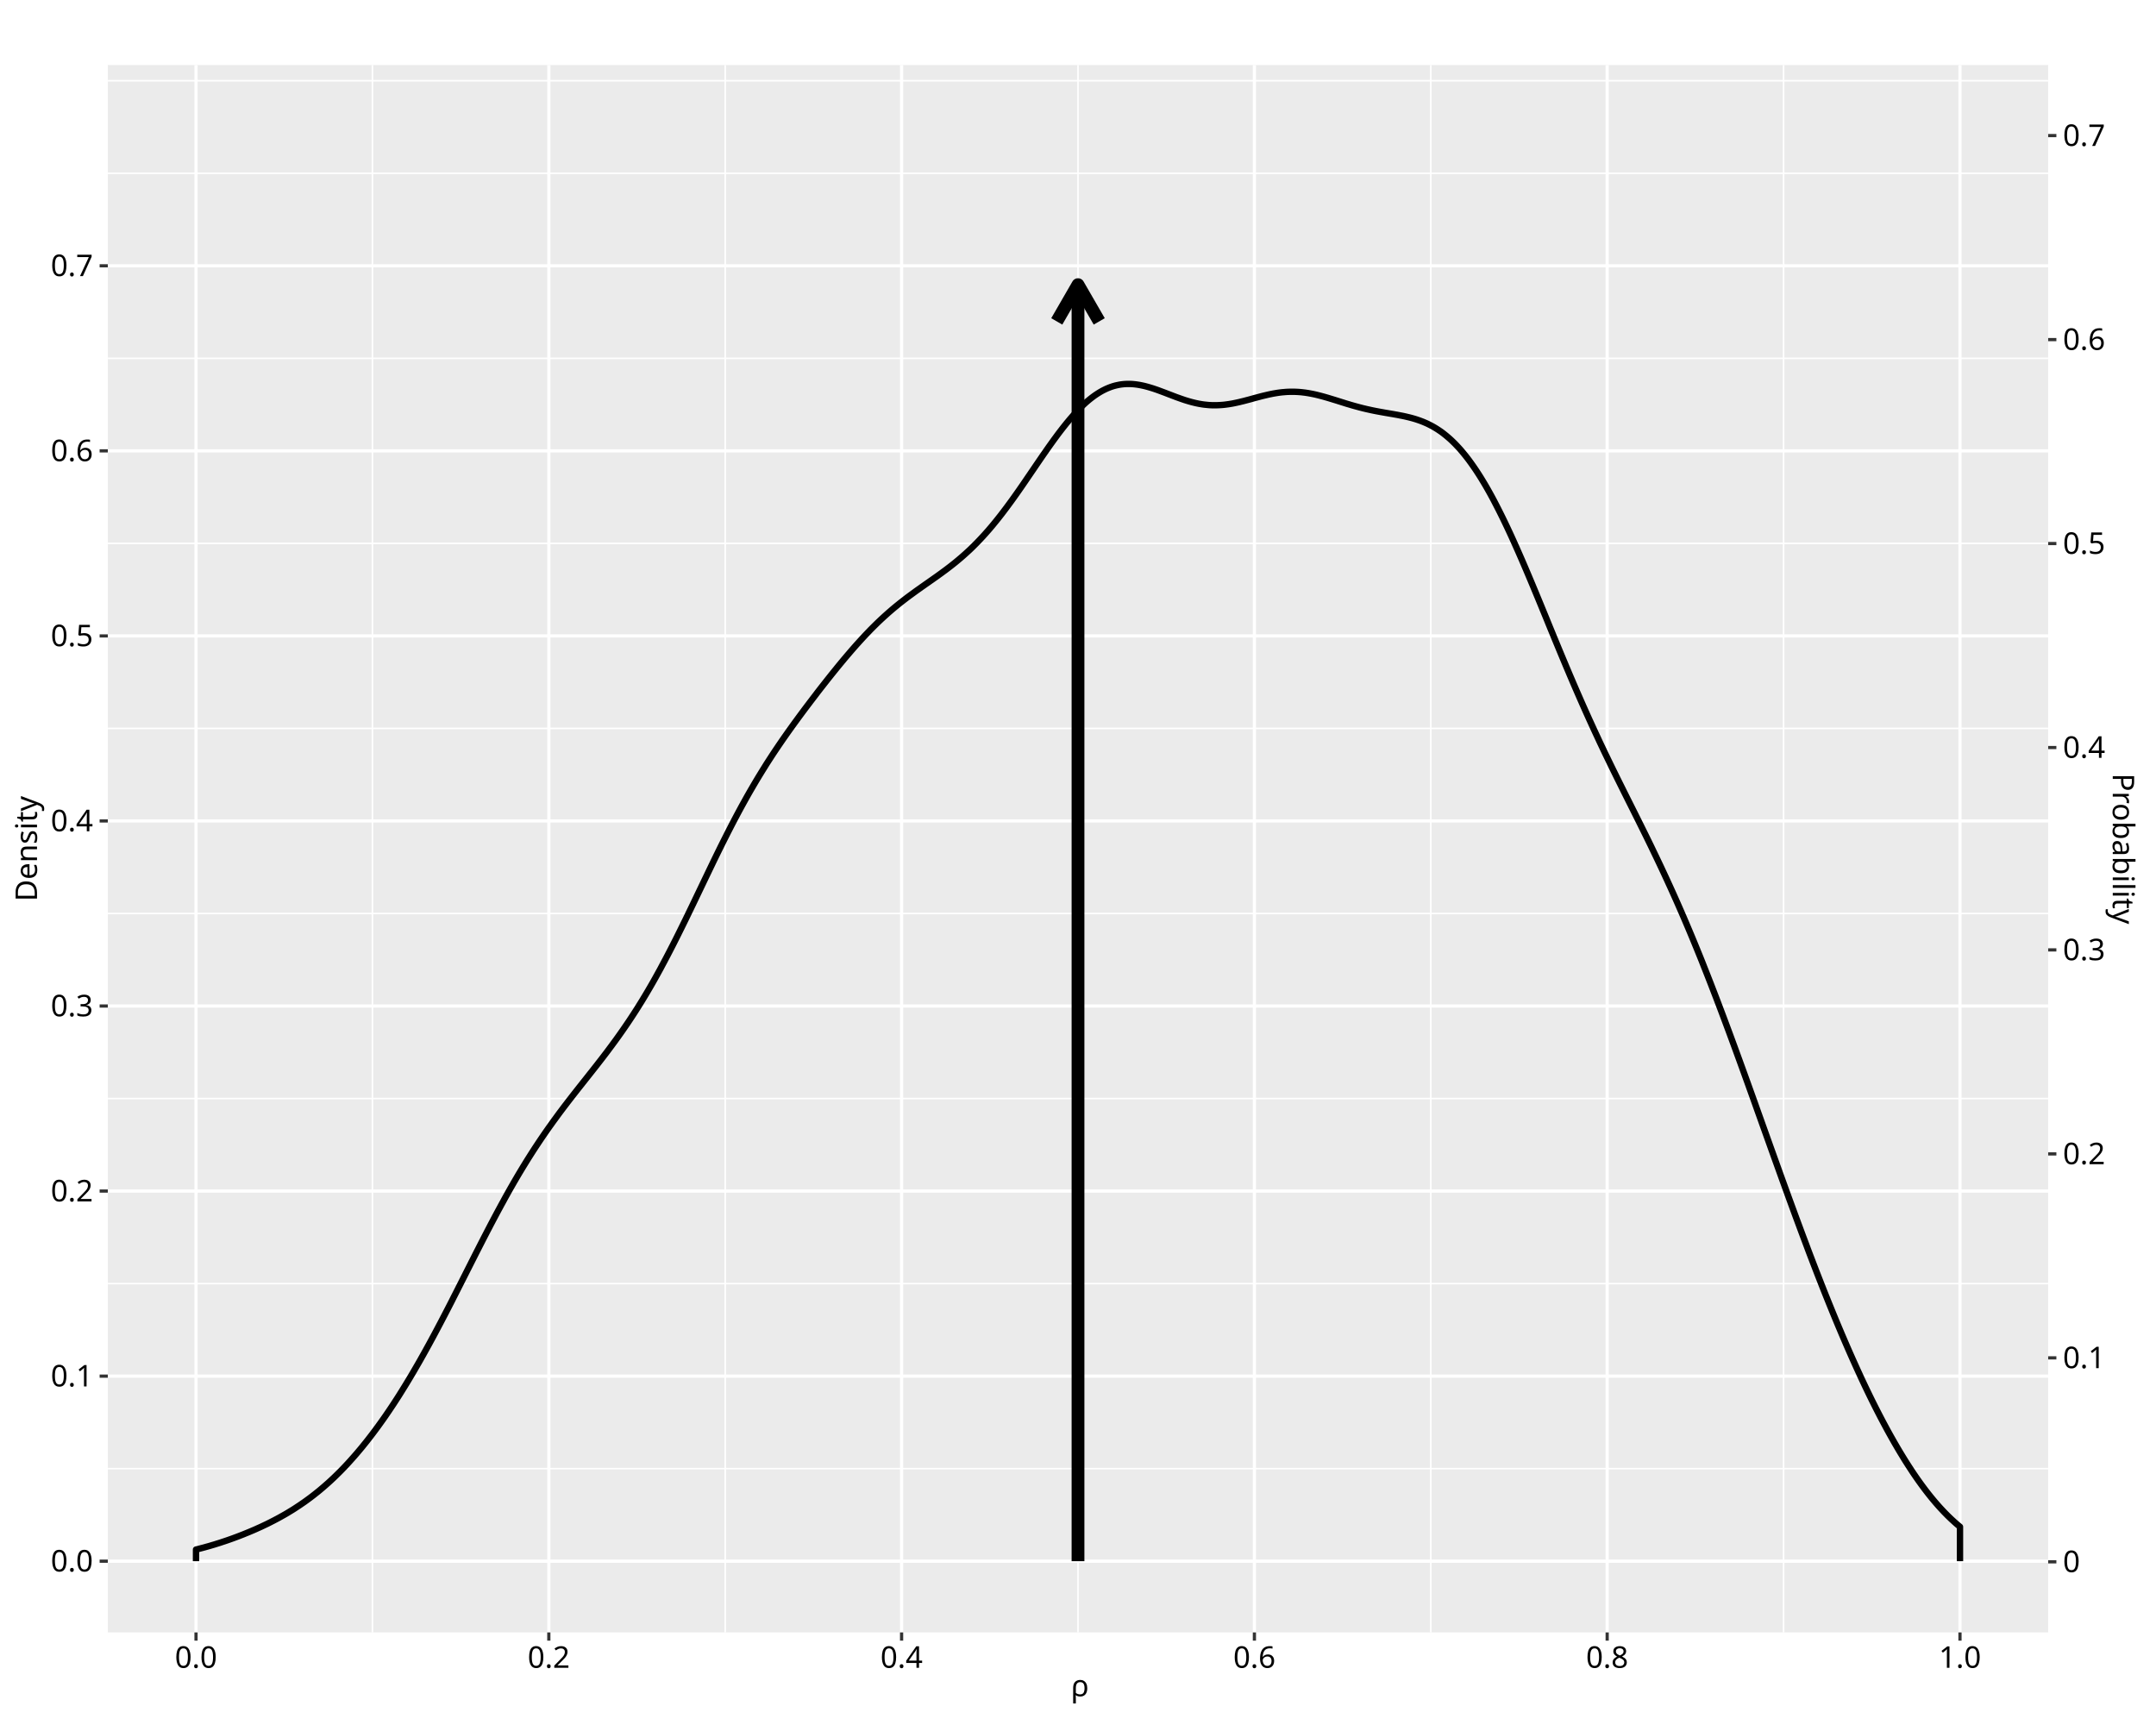
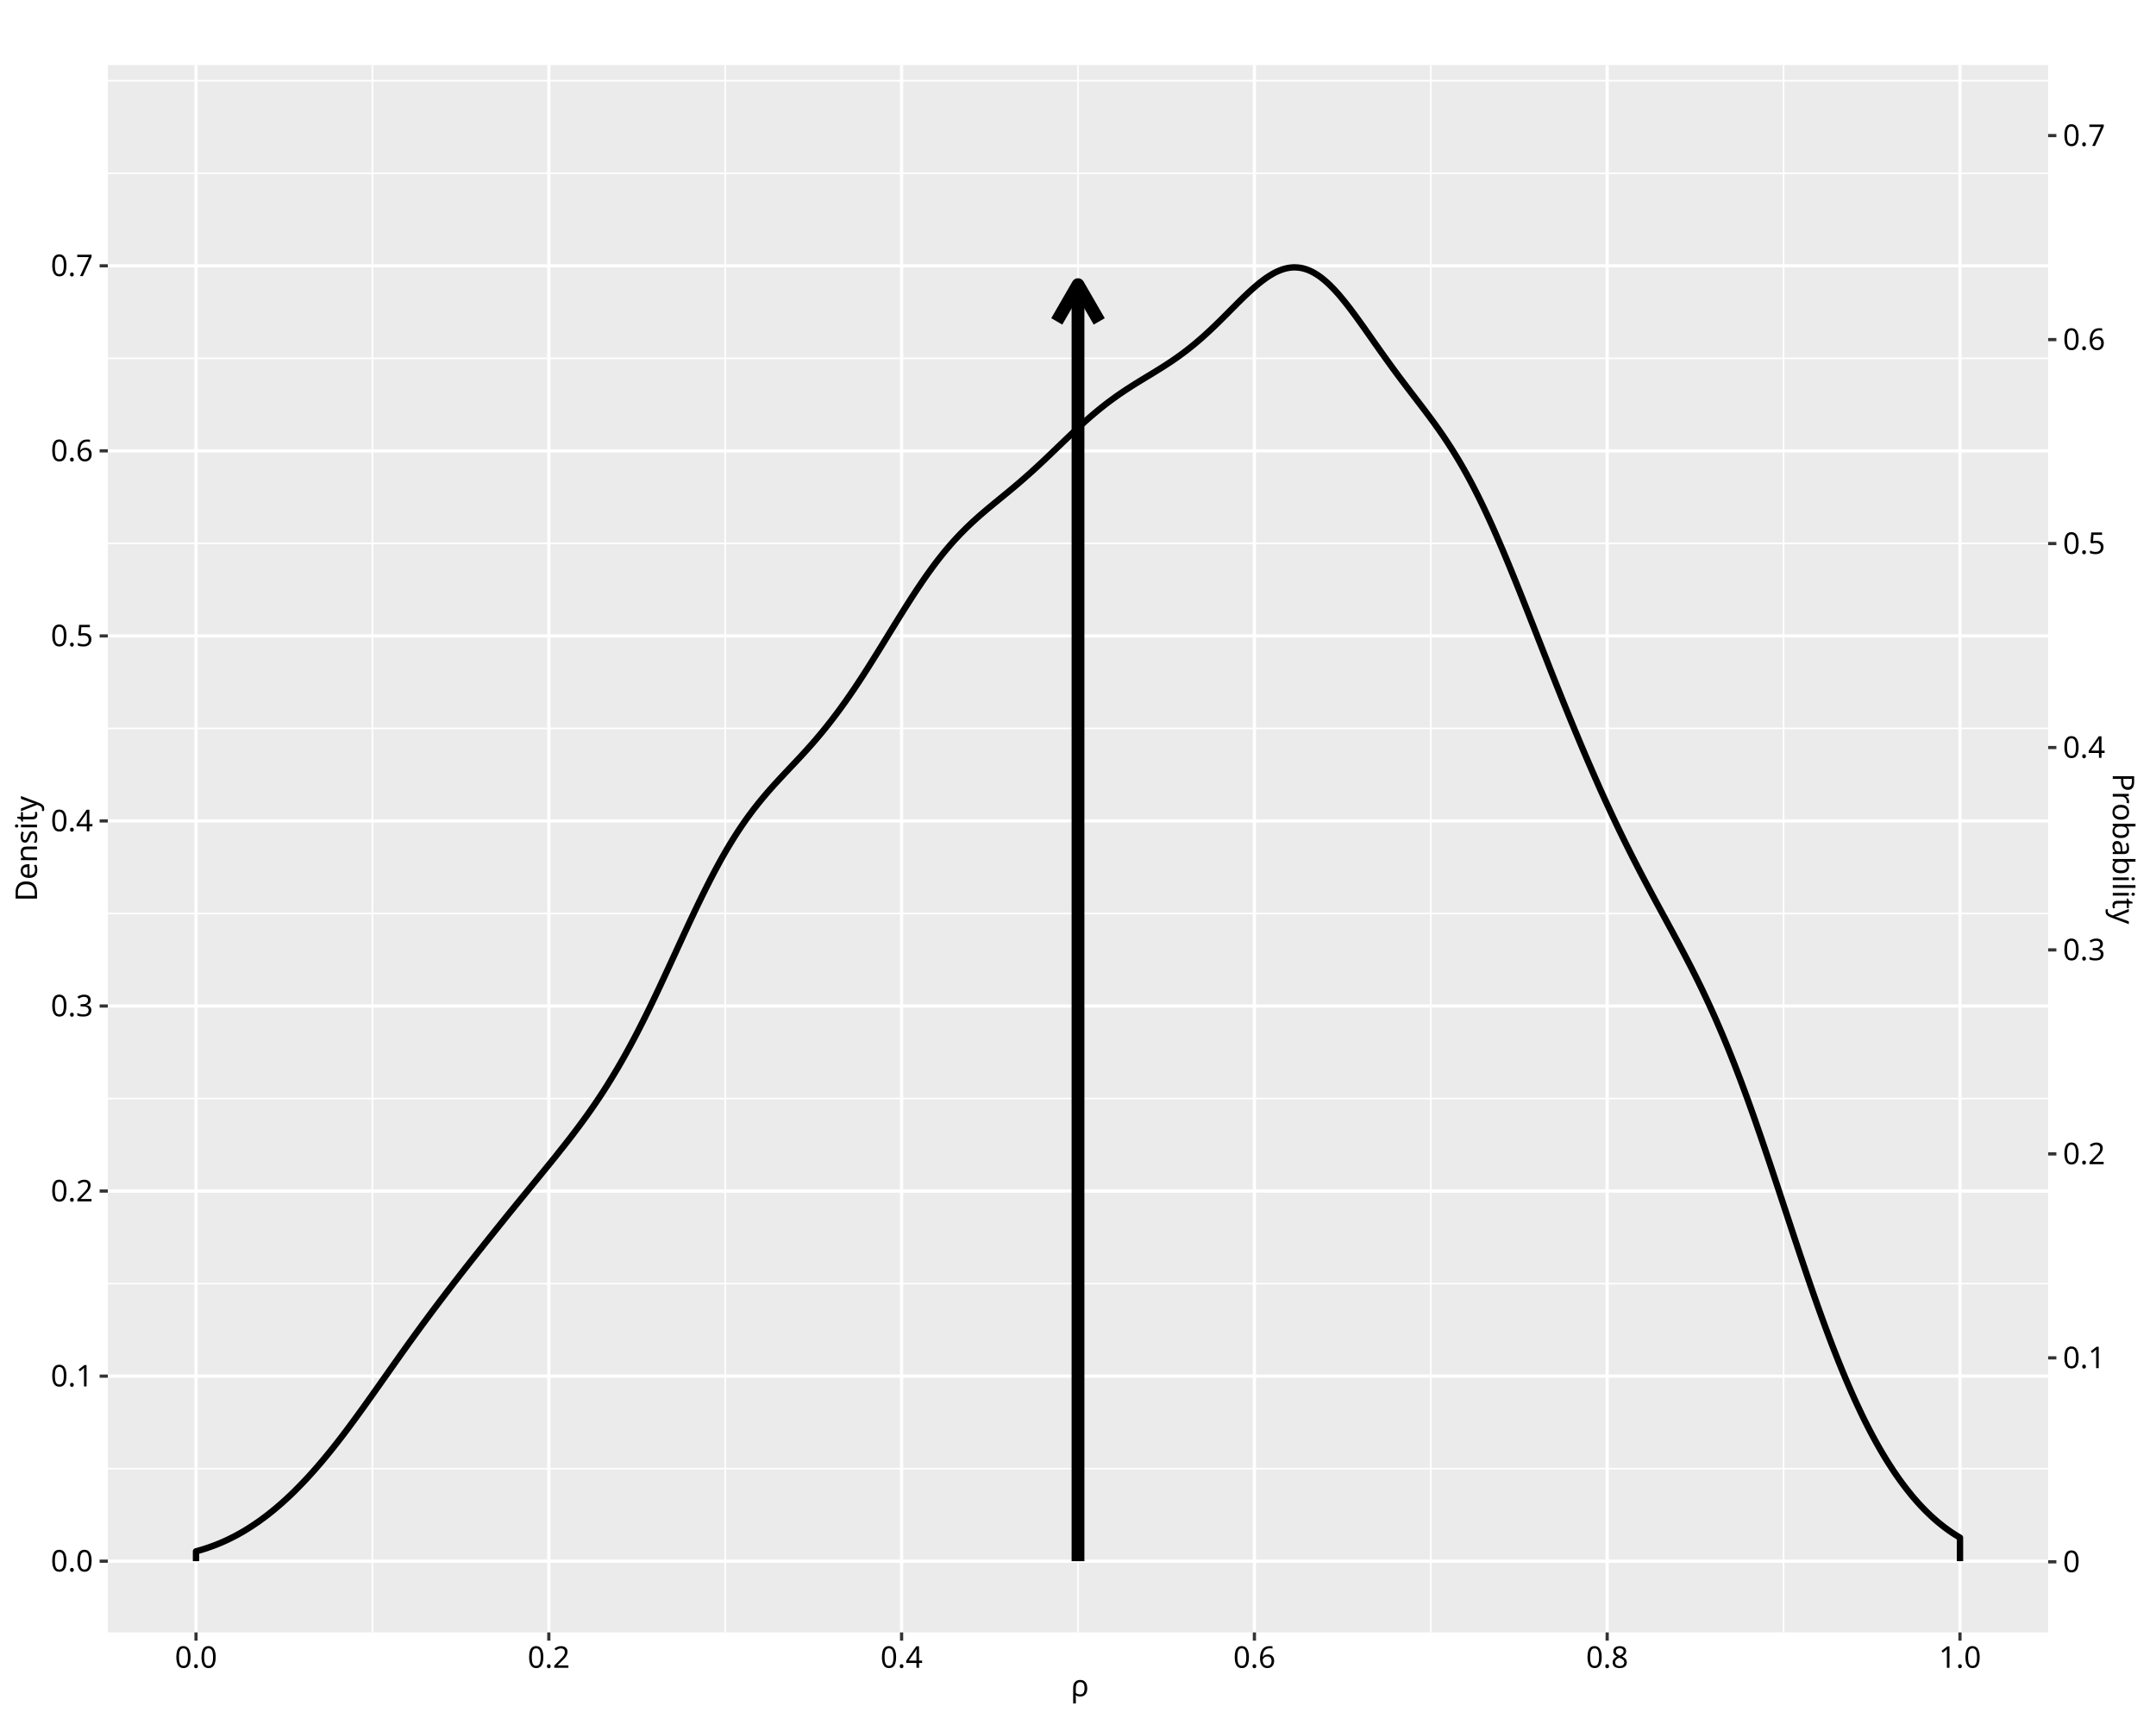
<svg xmlns="http://www.w3.org/2000/svg" class="svglite" data-engine-version="2.0" width="720.00pt" height="576.00pt" viewBox="0 0 720.00 576.00">
  <defs>
    <style type="text/css">
    .svglite line, .svglite polyline, .svglite polygon, .svglite path, .svglite rect, .svglite circle {
      fill: none;
      stroke: #000000;
      stroke-linecap: round;
      stroke-linejoin: round;
      stroke-miterlimit: 10.00;
    }
  </style>
  </defs>
  <rect width="100%" height="100%" style="stroke: none; fill: #FFFFFF;" />
  <defs>
    <clipPath id="cpMC4wMHw3MjAuMDB8MC4wMHw1NzYuMDA=">
      <rect x="0.00" y="0.00" width="720.00" height="576.00" />
    </clipPath>
  </defs>
  <g clip-path="url(#cpMC4wMHw3MjAuMDB8MC4wMHw1NzYuMDA=)">
    <rect x="0.00" y="0.00" width="720.00" height="576.00" style="stroke-width: 1.07; stroke: #FFFFFF; fill: #FFFFFF;" />
  </g>
  <defs>
    <clipPath id="cpMzYuMDF8NjgzLjk5fDIxLjcxfDU0NS4wOQ==">
      <rect x="36.01" y="21.71" width="647.98" height="523.38" />
    </clipPath>
  </defs>
  <g clip-path="url(#cpMzYuMDF8NjgzLjk5fDIxLjcxfDU0NS4wOQ==)">
    <rect x="36.01" y="21.71" width="647.98" height="523.38" style="stroke-width: 1.07; stroke: none; fill: #EBEBEB;" />
    <polyline points="36.01,490.40 683.99,490.40 " style="stroke-width: 0.53; stroke: #FFFFFF; stroke-linecap: butt;" />
    <polyline points="36.01,428.61 683.99,428.61 " style="stroke-width: 0.53; stroke: #FFFFFF; stroke-linecap: butt;" />
    <polyline points="36.01,366.82 683.99,366.82 " style="stroke-width: 0.53; stroke: #FFFFFF; stroke-linecap: butt;" />
    <polyline points="36.01,305.03 683.99,305.03 " style="stroke-width: 0.53; stroke: #FFFFFF; stroke-linecap: butt;" />
    <polyline points="36.01,243.23 683.99,243.23 " style="stroke-width: 0.53; stroke: #FFFFFF; stroke-linecap: butt;" />
    <polyline points="36.01,181.44 683.99,181.44 " style="stroke-width: 0.53; stroke: #FFFFFF; stroke-linecap: butt;" />
    <polyline points="36.01,119.65 683.99,119.65 " style="stroke-width: 0.53; stroke: #FFFFFF; stroke-linecap: butt;" />
    <polyline points="36.01,57.86 683.99,57.86 " style="stroke-width: 0.53; stroke: #FFFFFF; stroke-linecap: butt;" />
    <polyline points="36.01,26.96 683.99,26.96 " style="stroke-width: 0.53; stroke: #FFFFFF; stroke-linecap: butt;" />
    <polyline points="124.37,545.09 124.37,21.71 " style="stroke-width: 0.53; stroke: #FFFFFF; stroke-linecap: butt;" />
    <polyline points="242.19,545.09 242.19,21.71 " style="stroke-width: 0.53; stroke: #FFFFFF; stroke-linecap: butt;" />
    <polyline points="360.00,545.09 360.00,21.71 " style="stroke-width: 0.53; stroke: #FFFFFF; stroke-linecap: butt;" />
    <polyline points="477.81,545.09 477.81,21.71 " style="stroke-width: 0.53; stroke: #FFFFFF; stroke-linecap: butt;" />
    <polyline points="595.63,545.09 595.63,21.71 " style="stroke-width: 0.53; stroke: #FFFFFF; stroke-linecap: butt;" />
    <polyline points="36.01,521.30 683.99,521.30 " style="stroke-width: 1.07; stroke: #FFFFFF; stroke-linecap: butt;" />
    <polyline points="36.01,459.51 683.99,459.51 " style="stroke-width: 1.07; stroke: #FFFFFF; stroke-linecap: butt;" />
    <polyline points="36.01,397.71 683.99,397.71 " style="stroke-width: 1.07; stroke: #FFFFFF; stroke-linecap: butt;" />
    <polyline points="36.01,335.92 683.99,335.92 " style="stroke-width: 1.07; stroke: #FFFFFF; stroke-linecap: butt;" />
    <polyline points="36.01,274.13 683.99,274.13 " style="stroke-width: 1.07; stroke: #FFFFFF; stroke-linecap: butt;" />
    <polyline points="36.01,212.34 683.99,212.34 " style="stroke-width: 1.07; stroke: #FFFFFF; stroke-linecap: butt;" />
    <polyline points="36.01,150.55 683.99,150.55 " style="stroke-width: 1.07; stroke: #FFFFFF; stroke-linecap: butt;" />
    <polyline points="36.01,88.75 683.99,88.75 " style="stroke-width: 1.07; stroke: #FFFFFF; stroke-linecap: butt;" />
    <polyline points="65.46,545.09 65.46,21.71 " style="stroke-width: 1.07; stroke: #FFFFFF; stroke-linecap: butt;" />
    <polyline points="183.28,545.09 183.28,21.71 " style="stroke-width: 1.07; stroke: #FFFFFF; stroke-linecap: butt;" />
    <polyline points="301.09,545.09 301.09,21.71 " style="stroke-width: 1.07; stroke: #FFFFFF; stroke-linecap: butt;" />
    <polyline points="418.91,545.09 418.91,21.71 " style="stroke-width: 1.07; stroke: #FFFFFF; stroke-linecap: butt;" />
    <polyline points="536.72,545.09 536.72,21.71 " style="stroke-width: 1.07; stroke: #FFFFFF; stroke-linecap: butt;" />
    <polyline points="654.54,545.09 654.54,21.71 " style="stroke-width: 1.07; stroke: #FFFFFF; stroke-linecap: butt;" />
-     <polyline points="65.46,521.30 65.46,517.41 66.05,517.27 66.64,517.12 67.23,516.96 67.82,516.81 68.41,516.65 69.00,516.48 69.59,516.32 70.18,516.15 70.77,515.97 71.36,515.80 71.95,515.62 72.54,515.43 73.13,515.25 73.72,515.06 74.31,514.86 74.90,514.67 75.49,514.47 76.08,514.27 76.67,514.06 77.26,513.85 77.85,513.64 78.44,513.42 79.03,513.20 79.62,512.98 80.21,512.75 80.80,512.52 81.39,512.29 81.97,512.05 82.56,511.81 83.15,511.57 83.74,511.32 84.33,511.07 84.92,510.82 85.51,510.56 86.10,510.29 86.69,510.03 87.28,509.76 87.87,509.48 88.46,509.20 89.05,508.92 89.64,508.63 90.23,508.33 90.82,508.03 91.41,507.73 92.00,507.42 92.59,507.11 93.18,506.79 93.77,506.46 94.36,506.13 94.95,505.80 95.54,505.46 96.13,505.11 96.72,504.75 97.31,504.39 97.90,504.03 98.49,503.65 99.07,503.27 99.66,502.88 100.25,502.49 100.84,502.08 101.43,501.68 102.02,501.26 102.61,500.83 103.20,500.40 103.79,499.96 104.38,499.51 104.97,499.05 105.56,498.58 106.15,498.11 106.74,497.63 107.33,497.13 107.92,496.63 108.51,496.12 109.10,495.60 109.69,495.08 110.28,494.54 110.87,493.99 111.46,493.44 112.05,492.87 112.64,492.29 113.23,491.71 113.82,491.12 114.41,490.51 115.00,489.90 115.59,489.27 116.18,488.64 116.76,488.00 117.35,487.34 117.94,486.68 118.53,486.01 119.12,485.33 119.71,484.63 120.30,483.93 120.89,483.22 121.48,482.49 122.07,481.76 122.66,481.02 123.25,480.26 123.84,479.50 124.43,478.73 125.02,477.94 125.61,477.15 126.20,476.35 126.79,475.53 127.38,474.71 127.97,473.88 128.56,473.04 129.15,472.18 129.74,471.32 130.33,470.44 130.92,469.56 131.51,468.67 132.10,467.76 132.69,466.85 133.28,465.93 133.86,465.00 134.45,464.05 135.04,463.10 135.63,462.14 136.22,461.17 136.81,460.19 137.40,459.20 137.99,458.20 138.58,457.19 139.17,456.17 139.76,455.15 140.35,454.12 140.94,453.07 141.53,452.02 142.12,450.96 142.71,449.89 143.30,448.82 143.89,447.73 144.48,446.64 145.07,445.55 145.66,444.44 146.25,443.33 146.84,442.21 147.43,441.09 148.02,439.96 148.61,438.83 149.20,437.69 149.79,436.55 150.38,435.40 150.97,434.25 151.55,433.09 152.14,431.94 152.73,430.78 153.32,429.61 153.91,428.45 154.50,427.28 155.09,426.12 155.68,424.95 156.27,423.78 156.86,422.62 157.45,421.45 158.04,420.29 158.63,419.12 159.22,417.96 159.81,416.81 160.40,415.65 160.99,414.50 161.58,413.35 162.17,412.21 162.76,411.07 163.35,409.94 163.94,408.81 164.53,407.69 165.12,406.58 165.71,405.47 166.30,404.37 166.89,403.28 167.48,402.19 168.07,401.12 168.65,400.05 169.24,398.99 169.83,397.93 170.42,396.89 171.01,395.86 171.60,394.83 172.19,393.82 172.78,392.81 173.37,391.81 173.96,390.83 174.55,389.85 175.14,388.89 175.73,387.93 176.32,386.98 176.91,386.05 177.50,385.12 178.09,384.20 178.68,383.29 179.27,382.40 179.86,381.51 180.45,380.63 181.04,379.76 181.63,378.90 182.22,378.04 182.81,377.20 183.40,376.36 183.99,375.54 184.58,374.71 185.17,373.90 185.76,373.10 186.34,372.30 186.93,371.50 187.52,370.72 188.11,369.93 188.70,369.16 189.29,368.39 189.88,367.62 190.47,366.86 191.06,366.10 191.65,365.34 192.24,364.59 192.83,363.84 193.42,363.09 194.01,362.35 194.60,361.60 195.19,360.86 195.78,360.11 196.37,359.37 196.96,358.62 197.55,357.88 198.14,357.13 198.73,356.38 199.32,355.63 199.91,354.87 200.50,354.11 201.09,353.35 201.68,352.58 202.27,351.81 202.86,351.03 203.44,350.25 204.03,349.46 204.62,348.66 205.21,347.86 205.80,347.05 206.39,346.23 206.98,345.40 207.57,344.56 208.16,343.72 208.75,342.86 209.34,342.00 209.93,341.13 210.52,340.24 211.11,339.35 211.70,338.44 212.29,337.53 212.88,336.60 213.47,335.66 214.06,334.71 214.65,333.75 215.24,332.77 215.83,331.79 216.42,330.79 217.01,329.78 217.60,328.76 218.19,327.73 218.78,326.68 219.37,325.62 219.96,324.55 220.55,323.48 221.13,322.38 221.72,321.28 222.31,320.17 222.90,319.05 223.49,317.91 224.08,316.77 224.67,315.62 225.26,314.46 225.85,313.29 226.44,312.11 227.03,310.92 227.62,309.73 228.21,308.53 228.80,307.33 229.39,306.12 229.98,304.90 230.57,303.68 231.16,302.46 231.75,301.23 232.34,300.00 232.93,298.77 233.52,297.54 234.11,296.31 234.70,295.08 235.29,293.84 235.88,292.62 236.47,291.39 237.06,290.16 237.65,288.94 238.23,287.73 238.82,286.52 239.41,285.31 240.00,284.11 240.59,282.91 241.18,281.73 241.77,280.55 242.36,279.38 242.95,278.21 243.54,277.06 244.13,275.91 244.72,274.77 245.31,273.65 245.90,272.53 246.49,271.42 247.08,270.33 247.67,269.24 248.26,268.17 248.85,267.11 249.44,266.05 250.03,265.01 250.62,263.98 251.21,262.97 251.80,261.96 252.39,260.96 252.98,259.97 253.57,259.00 254.16,258.04 254.75,257.08 255.34,256.14 255.92,255.20 256.51,254.28 257.10,253.37 257.69,252.46 258.28,251.56 258.87,250.67 259.46,249.80 260.05,248.92 260.64,248.06 261.23,247.20 261.82,246.35 262.41,245.51 263.00,244.67 263.59,243.84 264.18,243.02 264.77,242.20 265.36,241.38 265.95,240.58 266.54,239.77 267.13,238.97 267.72,238.17 268.31,237.38 268.90,236.59 269.49,235.81 270.08,235.03 270.67,234.25 271.26,233.48 271.85,232.71 272.44,231.94 273.02,231.17 273.61,230.41 274.20,229.65 274.79,228.90 275.38,228.15 275.97,227.40 276.56,226.65 277.15,225.91 277.74,225.17 278.33,224.44 278.92,223.71 279.51,222.98 280.10,222.26 280.69,221.54 281.28,220.83 281.87,220.12 282.46,219.42 283.05,218.73 283.64,218.04 284.23,217.35 284.82,216.67 285.41,216.00 286.00,215.33 286.59,214.68 287.18,214.03 287.77,213.38 288.36,212.74 288.95,212.11 289.54,211.49 290.13,210.88 290.71,210.27 291.30,209.68 291.89,209.09 292.48,208.51 293.07,207.93 293.66,207.37 294.25,206.81 294.84,206.27 295.43,205.73 296.02,205.20 296.61,204.67 297.20,204.16 297.79,203.65 298.38,203.15 298.97,202.66 299.56,202.18 300.15,201.70 300.74,201.23 301.33,200.77 301.92,200.31 302.51,199.86 303.10,199.41 303.69,198.97 304.28,198.54 304.87,198.11 305.46,197.68 306.05,197.25 306.64,196.83 307.23,196.42 307.81,196.00 308.40,195.59 308.99,195.17 309.58,194.76 310.17,194.35 310.76,193.93 311.35,193.52 311.94,193.10 312.53,192.69 313.12,192.27 313.71,191.84 314.30,191.42 314.89,190.98 315.48,190.55 316.07,190.11 316.66,189.66 317.25,189.21 317.84,188.75 318.43,188.28 319.02,187.81 319.61,187.32 320.20,186.83 320.79,186.33 321.38,185.82 321.97,185.30 322.56,184.77 323.15,184.23 323.74,183.69 324.33,183.13 324.92,182.55 325.50,181.97 326.09,181.38 326.68,180.77 327.27,180.15 327.86,179.52 328.45,178.88 329.04,178.23 329.63,177.56 330.22,176.89 330.81,176.20 331.40,175.50 331.99,174.78 332.58,174.06 333.17,173.33 333.76,172.58 334.35,171.83 334.94,171.06 335.53,170.28 336.12,169.50 336.71,168.70 337.30,167.90 337.89,167.09 338.48,166.27 339.07,165.44 339.66,164.61 340.25,163.77 340.84,162.92 341.43,162.07 342.02,161.21 342.60,160.36 343.19,159.49 343.78,158.63 344.37,157.76 344.96,156.90 345.55,156.03 346.14,155.16 346.73,154.30 347.32,153.44 347.91,152.58 348.50,151.72 349.09,150.88 349.68,150.03 350.27,149.19 350.86,148.36 351.45,147.54 352.04,146.72 352.63,145.92 353.22,145.12 353.81,144.34 354.40,143.57 354.99,142.81 355.58,142.07 356.17,141.33 356.76,140.62 357.35,139.91 357.94,139.23 358.53,138.56 359.12,137.91 359.71,137.28 360.29,136.66 360.88,136.07 361.47,135.50 362.06,134.94 362.65,134.40 363.24,133.89 363.83,133.40 364.42,132.93 365.01,132.48 365.60,132.05 366.19,131.65 366.78,131.27 367.37,130.91 367.96,130.57 368.55,130.26 369.14,129.97 369.73,129.70 370.32,129.46 370.91,129.23 371.50,129.03 372.09,128.85 372.68,128.70 373.27,128.57 373.86,128.45 374.45,128.36 375.04,128.29 375.63,128.24 376.22,128.21 376.81,128.20 377.40,128.21 377.98,128.23 378.57,128.28 379.16,128.34 379.75,128.42 380.34,128.51 380.93,128.62 381.52,128.74 382.11,128.87 382.70,129.02 383.29,129.18 383.88,129.35 384.47,129.53 385.06,129.71 385.65,129.91 386.24,130.11 386.83,130.32 387.42,130.54 388.01,130.76 388.60,130.98 389.19,131.20 389.78,131.43 390.37,131.66 390.96,131.88 391.55,132.11 392.14,132.33 392.73,132.56 393.32,132.77 393.91,132.98 394.50,133.19 395.08,133.39 395.67,133.59 396.26,133.77 396.85,133.95 397.44,134.12 398.03,134.28 398.62,134.43 399.21,134.57 399.80,134.70 400.39,134.82 400.98,134.92 401.57,135.02 402.16,135.10 402.75,135.16 403.34,135.22 403.93,135.27 404.52,135.30 405.11,135.31 405.70,135.32 406.29,135.31 406.88,135.29 407.47,135.26 408.06,135.22 408.65,135.17 409.24,135.10 409.83,135.02 410.42,134.94 411.01,134.84 411.60,134.74 412.19,134.62 412.77,134.50 413.36,134.37 413.95,134.24 414.54,134.09 415.13,133.95 415.72,133.80 416.31,133.64 416.90,133.49 417.49,133.33 418.08,133.17 418.67,133.00 419.26,132.84 419.85,132.69 420.44,132.53 421.03,132.37 421.62,132.22 422.21,132.08 422.80,131.94 423.39,131.80 423.98,131.67 424.57,131.55 425.16,131.43 425.75,131.33 426.34,131.23 426.93,131.14 427.52,131.06 428.11,130.99 428.70,130.94 429.29,130.89 429.87,130.85 430.46,130.83 431.05,130.81 431.64,130.81 432.23,130.82 432.82,130.84 433.41,130.87 434.00,130.91 434.59,130.96 435.18,131.03 435.77,131.10 436.36,131.19 436.95,131.28 437.54,131.39 438.13,131.50 438.72,131.62 439.31,131.75 439.90,131.89 440.49,132.04 441.08,132.19 441.67,132.35 442.26,132.51 442.85,132.68 443.44,132.85 444.03,133.03 444.62,133.21 445.21,133.39 445.80,133.57 446.39,133.75 446.98,133.94 447.56,134.12 448.15,134.31 448.74,134.49 449.33,134.68 449.92,134.86 450.51,135.03 451.10,135.21 451.69,135.38 452.28,135.55 452.87,135.71 453.46,135.87 454.05,136.03 454.64,136.18 455.23,136.33 455.82,136.47 456.41,136.61 457.00,136.74 457.59,136.87 458.18,137.00 458.77,137.12 459.36,137.24 459.95,137.35 460.54,137.46 461.13,137.57 461.72,137.67 462.31,137.78 462.90,137.88 463.49,137.98 464.08,138.08 464.66,138.18 465.25,138.28 465.84,138.39 466.43,138.49 467.02,138.60 467.61,138.72 468.20,138.83 468.79,138.95 469.38,139.08 469.97,139.22 470.56,139.36 471.15,139.51 471.74,139.67 472.33,139.84 472.92,140.02 473.51,140.22 474.10,140.42 474.69,140.64 475.28,140.87 475.87,141.12 476.46,141.38 477.05,141.66 477.64,141.96 478.23,142.27 478.82,142.60 479.41,142.95 480.00,143.32 480.59,143.71 481.18,144.11 481.77,144.54 482.35,145.00 482.94,145.47 483.53,145.97 484.12,146.48 484.71,147.02 485.30,147.59 485.89,148.17 486.48,148.79 487.07,149.42 487.66,150.07 488.25,150.76 488.84,151.47 489.43,152.20 490.02,152.95 490.61,153.73 491.20,154.54 491.79,155.37 492.38,156.22 492.97,157.09 493.56,157.99 494.15,158.91 494.74,159.86 495.33,160.83 495.92,161.82 496.51,162.83 497.10,163.87 497.69,164.93 498.28,166.01 498.87,167.11 499.45,168.23 500.04,169.37 500.63,170.53 501.22,171.71 501.81,172.90 502.40,174.12 502.99,175.35 503.58,176.60 504.17,177.86 504.76,179.14 505.35,180.44 505.94,181.75 506.53,183.07 507.12,184.40 507.71,185.75 508.30,187.10 508.89,188.47 509.48,189.85 510.07,191.24 510.66,192.63 511.25,194.03 511.84,195.44 512.43,196.86 513.02,198.28 513.61,199.70 514.20,201.13 514.79,202.56 515.38,204.00 515.97,205.43 516.56,206.87 517.14,208.30 517.73,209.74 518.32,211.17 518.91,212.61 519.50,214.04 520.09,215.46 520.68,216.89 521.27,218.31 521.86,219.72 522.45,221.13 523.04,222.54 523.63,223.93 524.22,225.33 524.81,226.71 525.40,228.09 525.99,229.46 526.58,230.82 527.17,232.17 527.76,233.52 528.35,234.86 528.94,236.19 529.53,237.51 530.12,238.82 530.71,240.13 531.30,241.42 531.89,242.71 532.48,243.99 533.07,245.26 533.66,246.52 534.24,247.78 534.83,249.02 535.42,250.26 536.01,251.50 536.60,252.72 537.19,253.94 537.78,255.16 538.37,256.37 538.96,257.57 539.55,258.77 540.14,259.96 540.73,261.15 541.32,262.34 541.91,263.52 542.50,264.71 543.09,265.89 543.68,267.07 544.27,268.24 544.86,269.42 545.45,270.60 546.04,271.78 546.63,272.96 547.22,274.14 547.81,275.33 548.40,276.52 548.99,277.71 549.58,278.90 550.17,280.10 550.76,281.31 551.35,282.52 551.93,283.73 552.52,284.96 553.11,286.18 553.70,287.42 554.29,288.66 554.88,289.91 555.47,291.17 556.06,292.44 556.65,293.71 557.24,295.00 557.83,296.29 558.42,297.59 559.01,298.90 559.60,300.22 560.19,301.55 560.78,302.89 561.37,304.24 561.96,305.60 562.55,306.97 563.14,308.35 563.73,309.74 564.32,311.14 564.91,312.55 565.50,313.97 566.09,315.40 566.68,316.84 567.27,318.29 567.86,319.74 568.45,321.21 569.03,322.69 569.62,324.18 570.21,325.67 570.80,327.18 571.39,328.69 571.98,330.22 572.57,331.75 573.16,333.28 573.75,334.83 574.34,336.38 574.93,337.94 575.52,339.51 576.11,341.09 576.70,342.67 577.29,344.25 577.88,345.85 578.47,347.45 579.06,349.05 579.65,350.66 580.24,352.28 580.83,353.89 581.42,355.52 582.01,357.14 582.60,358.77 583.19,360.41 583.78,362.05 584.37,363.69 584.96,365.33 585.55,366.97 586.14,368.62 586.72,370.26 587.31,371.91 587.90,373.56 588.49,375.21 589.08,376.86 589.67,378.51 590.26,380.16 590.85,381.81 591.44,383.46 592.03,385.10 592.62,386.75 593.21,388.39 593.80,390.03 594.39,391.67 594.98,393.31 595.57,394.94 596.16,396.57 596.75,398.19 597.34,399.82 597.93,401.43 598.52,403.04 599.11,404.65 599.70,406.26 600.29,407.85 600.88,409.44 601.47,411.03 602.06,412.61 602.65,414.18 603.24,415.75 603.82,417.31 604.41,418.87 605.00,420.41 605.59,421.95 606.18,423.48 606.77,425.01 607.36,426.52 607.95,428.03 608.54,429.53 609.13,431.02 609.72,432.50 610.31,433.97 610.90,435.43 611.49,436.88 612.08,438.33 612.67,439.76 613.26,441.19 613.85,442.60 614.44,444.00 615.03,445.40 615.62,446.78 616.21,448.15 616.80,449.52 617.39,450.87 617.98,452.21 618.57,453.54 619.16,454.85 619.75,456.16 620.34,457.46 620.93,458.74 621.51,460.01 622.10,461.27 622.69,462.52 623.28,463.76 623.87,464.98 624.46,466.20 625.05,467.40 625.64,468.58 626.23,469.76 626.82,470.92 627.41,472.07 628.00,473.21 628.59,474.33 629.18,475.44 629.77,476.54 630.36,477.63 630.95,478.70 631.54,479.76 632.13,480.80 632.72,481.84 633.31,482.85 633.90,483.86 634.49,484.85 635.08,485.82 635.67,486.79 636.26,487.74 636.85,488.67 637.44,489.59 638.03,490.49 638.61,491.38 639.20,492.26 639.79,493.12 640.38,493.97 640.97,494.80 641.56,495.62 642.15,496.42 642.74,497.21 643.33,497.98 643.92,498.74 644.51,499.48 645.10,500.21 645.69,500.92 646.28,501.62 646.87,502.30 647.46,502.97 648.05,503.62 648.64,504.25 649.23,504.88 649.82,505.48 650.41,506.08 651.00,506.65 651.59,507.22 652.18,507.76 652.77,508.30 653.36,508.82 653.95,509.32 654.54,509.81 654.54,521.30 " style="stroke-width: 2.13; stroke-linecap: butt;" />
+     <polyline points="65.46,521.30 65.46,518.01 66.05,517.85 66.64,517.68 67.23,517.51 67.82,517.33 68.41,517.14 69.00,516.95 69.59,516.75 70.18,516.54 70.77,516.33 71.36,516.11 71.95,515.89 72.54,515.65 73.13,515.41 73.72,515.17 74.31,514.91 74.90,514.65 75.49,514.38 76.08,514.11 76.67,513.82 77.26,513.53 77.85,513.23 78.44,512.93 79.03,512.61 79.62,512.29 80.21,511.96 80.80,511.63 81.39,511.28 81.97,510.93 82.56,510.57 83.15,510.20 83.74,509.82 84.33,509.44 84.92,509.04 85.51,508.64 86.10,508.24 86.69,507.82 87.28,507.39 87.87,506.96 88.46,506.52 89.05,506.07 89.64,505.62 90.23,505.15 90.82,504.68 91.41,504.19 92.00,503.71 92.59,503.21 93.18,502.70 93.77,502.19 94.36,501.67 94.95,501.14 95.54,500.60 96.13,500.05 96.72,499.50 97.31,498.94 97.90,498.37 98.49,497.79 99.07,497.20 99.66,496.61 100.25,496.00 100.84,495.39 101.43,494.78 102.02,494.15 102.61,493.52 103.20,492.88 103.79,492.23 104.38,491.57 104.97,490.91 105.56,490.24 106.15,489.56 106.74,488.87 107.33,488.18 107.92,487.48 108.51,486.77 109.10,486.06 109.69,485.34 110.28,484.61 110.87,483.88 111.46,483.14 112.05,482.39 112.64,481.64 113.23,480.88 113.82,480.12 114.41,479.35 115.00,478.57 115.59,477.79 116.18,477.01 116.76,476.22 117.35,475.42 117.94,474.63 118.53,473.82 119.12,473.02 119.71,472.21 120.30,471.39 120.89,470.58 121.48,469.76 122.07,468.94 122.66,468.11 123.25,467.28 123.84,466.46 124.43,465.63 125.02,464.79 125.61,463.96 126.20,463.13 126.79,462.29 127.38,461.45 127.97,460.62 128.56,459.78 129.15,458.95 129.74,458.11 130.33,457.27 130.92,456.44 131.51,455.60 132.10,454.77 132.69,453.94 133.28,453.11 133.86,452.28 134.45,451.45 135.04,450.63 135.63,449.80 136.22,448.98 136.81,448.16 137.40,447.34 137.99,446.53 138.58,445.71 139.17,444.90 139.76,444.09 140.35,443.29 140.94,442.48 141.53,441.68 142.12,440.88 142.71,440.09 143.30,439.29 143.89,438.50 144.48,437.71 145.07,436.92 145.66,436.14 146.25,435.36 146.84,434.58 147.43,433.80 148.02,433.03 148.61,432.25 149.20,431.48 149.79,430.71 150.38,429.94 150.97,429.18 151.55,428.42 152.14,427.66 152.73,426.90 153.32,426.14 153.91,425.38 154.50,424.63 155.09,423.87 155.68,423.12 156.27,422.37 156.86,421.62 157.45,420.87 158.04,420.12 158.63,419.38 159.22,418.63 159.81,417.89 160.40,417.15 160.99,416.41 161.58,415.66 162.17,414.92 162.76,414.19 163.35,413.45 163.94,412.71 164.53,411.98 165.12,411.24 165.71,410.51 166.30,409.77 166.89,409.04 167.48,408.31 168.07,407.58 168.65,406.85 169.24,406.12 169.83,405.39 170.42,404.67 171.01,403.94 171.60,403.22 172.19,402.49 172.78,401.77 173.37,401.04 173.96,400.32 174.55,399.60 175.14,398.88 175.73,398.16 176.32,397.44 176.91,396.72 177.50,396.00 178.09,395.28 178.68,394.56 179.27,393.83 179.86,393.11 180.45,392.39 181.04,391.67 181.63,390.95 182.22,390.23 182.81,389.50 183.40,388.78 183.99,388.05 184.58,387.32 185.17,386.59 185.76,385.86 186.34,385.12 186.93,384.38 187.52,383.64 188.11,382.89 188.70,382.15 189.29,381.39 189.88,380.64 190.47,379.88 191.06,379.11 191.65,378.34 192.24,377.56 192.83,376.78 193.42,375.99 194.01,375.19 194.60,374.39 195.19,373.58 195.78,372.77 196.37,371.94 196.96,371.11 197.55,370.27 198.14,369.42 198.73,368.56 199.32,367.69 199.91,366.81 200.50,365.92 201.09,365.03 201.68,364.11 202.27,363.19 202.86,362.26 203.44,361.32 204.03,360.37 204.62,359.40 205.21,358.42 205.80,357.44 206.39,356.44 206.98,355.42 207.57,354.40 208.16,353.36 208.75,352.31 209.34,351.25 209.93,350.18 210.52,349.09 211.11,347.99 211.70,346.88 212.29,345.76 212.88,344.63 213.47,343.48 214.06,342.32 214.65,341.16 215.24,339.98 215.83,338.80 216.42,337.60 217.01,336.39 217.60,335.18 218.19,333.95 218.78,332.72 219.37,331.48 219.96,330.24 220.55,328.98 221.13,327.72 221.72,326.46 222.31,325.19 222.90,323.92 223.49,322.64 224.08,321.36 224.67,320.08 225.26,318.80 225.85,317.52 226.44,316.23 227.03,314.95 227.62,313.67 228.21,312.39 228.80,311.12 229.39,309.85 229.98,308.58 230.57,307.32 231.16,306.07 231.75,304.82 232.34,303.58 232.93,302.35 233.52,301.13 234.11,299.91 234.70,298.71 235.29,297.52 235.88,296.34 236.47,295.17 237.06,294.01 237.65,292.87 238.23,291.74 238.82,290.63 239.41,289.53 240.00,288.44 240.59,287.37 241.18,286.32 241.77,285.28 242.36,284.25 242.95,283.25 243.54,282.26 244.13,281.28 244.72,280.33 245.31,279.39 245.90,278.46 246.49,277.55 247.08,276.66 247.67,275.79 248.26,274.93 248.85,274.08 249.44,273.25 250.03,272.44 250.62,271.64 251.21,270.86 251.80,270.08 252.39,269.33 252.98,268.58 253.57,267.85 254.16,267.13 254.75,266.42 255.34,265.72 255.92,265.03 256.51,264.35 257.10,263.67 257.69,263.01 258.28,262.35 258.87,261.70 259.46,261.06 260.05,260.42 260.64,259.78 261.23,259.15 261.82,258.52 262.41,257.89 263.00,257.27 263.59,256.64 264.18,256.02 264.77,255.39 265.36,254.77 265.95,254.14 266.54,253.51 267.13,252.88 267.72,252.24 268.31,251.60 268.90,250.95 269.49,250.30 270.08,249.65 270.67,248.98 271.26,248.32 271.85,247.64 272.44,246.96 273.02,246.27 273.61,245.57 274.20,244.87 274.79,244.15 275.38,243.43 275.97,242.70 276.56,241.96 277.15,241.21 277.74,240.45 278.33,239.68 278.92,238.91 279.51,238.12 280.10,237.33 280.69,236.52 281.28,235.71 281.87,234.89 282.46,234.06 283.05,233.22 283.64,232.37 284.23,231.51 284.82,230.65 285.41,229.78 286.00,228.89 286.59,228.01 287.18,227.11 287.77,226.21 288.36,225.30 288.95,224.38 289.54,223.46 290.13,222.53 290.71,221.60 291.30,220.67 291.89,219.72 292.48,218.78 293.07,217.83 293.66,216.88 294.25,215.93 294.84,214.97 295.43,214.01 296.02,213.05 296.61,212.09 297.20,211.13 297.79,210.18 298.38,209.22 298.97,208.26 299.56,207.31 300.15,206.36 300.74,205.41 301.33,204.46 301.92,203.52 302.51,202.59 303.10,201.66 303.69,200.74 304.28,199.82 304.87,198.91 305.46,198.00 306.05,197.11 306.64,196.22 307.23,195.35 307.81,194.48 308.40,193.62 308.99,192.77 309.58,191.93 310.17,191.10 310.76,190.29 311.35,189.48 311.94,188.68 312.53,187.90 313.12,187.13 313.71,186.37 314.30,185.63 314.89,184.89 315.48,184.17 316.07,183.46 316.66,182.77 317.25,182.08 317.84,181.41 318.43,180.75 319.02,180.10 319.61,179.46 320.20,178.84 320.79,178.22 321.38,177.62 321.97,177.03 322.56,176.44 323.15,175.87 323.74,175.30 324.33,174.75 324.92,174.20 325.50,173.67 326.09,173.13 326.68,172.61 327.27,172.09 327.86,171.58 328.45,171.07 329.04,170.57 329.63,170.07 330.22,169.58 330.81,169.09 331.40,168.60 331.99,168.11 332.58,167.63 333.17,167.15 333.76,166.66 334.35,166.18 334.94,165.70 335.53,165.21 336.12,164.73 336.71,164.24 337.30,163.75 337.89,163.26 338.48,162.77 339.07,162.27 339.66,161.77 340.25,161.27 340.84,160.76 341.43,160.25 342.02,159.74 342.60,159.22 343.19,158.70 343.78,158.18 344.37,157.65 344.96,157.11 345.55,156.58 346.14,156.04 346.73,155.49 347.32,154.94 347.91,154.39 348.50,153.84 349.09,153.28 349.68,152.72 350.27,152.16 350.86,151.60 351.45,151.03 352.04,150.47 352.63,149.90 353.22,149.33 353.81,148.76 354.40,148.19 354.99,147.63 355.58,147.06 356.17,146.50 356.76,145.93 357.35,145.37 357.94,144.81 358.53,144.26 359.12,143.70 359.71,143.15 360.29,142.61 360.88,142.07 361.47,141.53 362.06,141.00 362.65,140.47 363.24,139.95 363.83,139.43 364.42,138.92 365.01,138.42 365.60,137.92 366.19,137.42 366.78,136.94 367.37,136.46 367.96,135.99 368.55,135.52 369.14,135.06 369.73,134.61 370.32,134.16 370.91,133.72 371.50,133.29 372.09,132.86 372.68,132.44 373.27,132.02 373.86,131.61 374.45,131.21 375.04,130.81 375.63,130.42 376.22,130.03 376.81,129.65 377.40,129.27 377.98,128.89 378.57,128.52 379.16,128.15 379.75,127.78 380.34,127.42 380.93,127.06 381.52,126.70 382.11,126.34 382.70,125.98 383.29,125.62 383.88,125.27 384.47,124.91 385.06,124.55 385.65,124.19 386.24,123.82 386.83,123.46 387.42,123.09 388.01,122.72 388.60,122.35 389.19,121.97 389.78,121.59 390.37,121.20 390.96,120.81 391.55,120.41 392.14,120.01 392.73,119.60 393.32,119.18 393.91,118.76 394.50,118.33 395.08,117.90 395.67,117.46 396.26,117.01 396.85,116.55 397.44,116.08 398.03,115.61 398.62,115.13 399.21,114.64 399.80,114.14 400.39,113.64 400.98,113.12 401.57,112.61 402.16,112.08 402.75,111.54 403.34,111.00 403.93,110.45 404.52,109.90 405.11,109.34 405.70,108.78 406.29,108.20 406.88,107.63 407.47,107.05 408.06,106.47 408.65,105.88 409.24,105.29 409.83,104.70 410.42,104.10 411.01,103.51 411.60,102.92 412.19,102.33 412.77,101.74 413.36,101.15 413.95,100.56 414.54,99.98 415.13,99.41 415.72,98.84 416.31,98.28 416.90,97.72 417.49,97.18 418.08,96.64 418.67,96.12 419.26,95.61 419.85,95.11 420.44,94.62 421.03,94.15 421.62,93.70 422.21,93.26 422.80,92.84 423.39,92.44 423.98,92.06 424.57,91.70 425.16,91.36 425.75,91.04 426.34,90.75 426.93,90.49 427.52,90.24 428.11,90.03 428.70,89.83 429.29,89.67 429.87,89.53 430.46,89.43 431.05,89.35 431.64,89.29 432.23,89.27 432.82,89.29 433.41,89.33 434.00,89.40 434.59,89.49 435.18,89.62 435.77,89.79 436.36,89.98 436.95,90.20 437.54,90.45 438.13,90.74 438.72,91.05 439.31,91.40 439.90,91.77 440.49,92.16 441.08,92.59 441.67,93.05 442.26,93.53 442.85,94.04 443.44,94.57 444.03,95.12 444.62,95.71 445.21,96.31 445.80,96.94 446.39,97.58 446.98,98.24 447.56,98.93 448.15,99.63 448.74,100.35 449.33,101.08 449.92,101.83 450.51,102.59 451.10,103.37 451.69,104.15 452.28,104.95 452.87,105.75 453.46,106.56 454.05,107.38 454.64,108.20 455.23,109.03 455.82,109.86 456.41,110.70 457.00,111.54 457.59,112.38 458.18,113.22 458.77,114.06 459.36,114.90 459.95,115.73 460.54,116.57 461.13,117.40 461.72,118.23 462.31,119.06 462.90,119.88 463.49,120.70 464.08,121.51 464.66,122.32 465.25,123.13 465.84,123.93 466.43,124.73 467.02,125.52 467.61,126.31 468.20,127.09 468.79,127.87 469.38,128.65 469.97,129.43 470.56,130.20 471.15,130.97 471.74,131.74 472.33,132.51 472.92,133.28 473.51,134.05 474.10,134.82 474.69,135.59 475.28,136.37 475.87,137.15 476.46,137.93 477.05,138.72 477.64,139.51 478.23,140.31 478.82,141.12 479.41,141.93 480.00,142.76 480.59,143.59 481.18,144.44 481.77,145.29 482.35,146.16 482.94,147.04 483.53,147.93 484.12,148.84 484.71,149.76 485.30,150.69 485.89,151.64 486.48,152.61 487.07,153.59 487.66,154.59 488.25,155.60 488.84,156.63 489.43,157.69 490.02,158.75 490.61,159.84 491.20,160.94 491.79,162.06 492.38,163.20 492.97,164.36 493.56,165.53 494.15,166.72 494.74,167.93 495.33,169.15 495.92,170.40 496.51,171.66 497.10,172.93 497.69,174.22 498.28,175.52 498.87,176.85 499.45,178.18 500.04,179.53 500.63,180.89 501.22,182.27 501.81,183.65 502.40,185.05 502.99,186.46 503.58,187.88 504.17,189.31 504.76,190.75 505.35,192.20 505.94,193.65 506.53,195.12 507.12,196.59 507.71,198.06 508.30,199.54 508.89,201.03 509.48,202.52 510.07,204.01 510.66,205.51 511.25,207.01 511.84,208.51 512.43,210.01 513.02,211.51 513.61,213.02 514.20,214.52 514.79,216.02 515.38,217.53 515.97,219.03 516.56,220.52 517.14,222.02 517.73,223.51 518.32,225.00 518.91,226.49 519.50,227.98 520.09,229.45 520.68,230.93 521.27,232.40 521.86,233.87 522.45,235.33 523.04,236.78 523.63,238.23 524.22,239.68 524.81,241.12 525.40,242.55 525.99,243.97 526.58,245.39 527.17,246.80 527.76,248.21 528.35,249.61 528.94,251.00 529.53,252.38 530.12,253.76 530.71,255.13 531.30,256.49 531.89,257.84 532.48,259.19 533.07,260.53 533.66,261.86 534.24,263.18 534.83,264.49 535.42,265.80 536.01,267.09 536.60,268.38 537.19,269.66 537.78,270.93 538.37,272.19 538.96,273.45 539.55,274.69 540.14,275.93 540.73,277.16 541.32,278.38 541.91,279.59 542.50,280.79 543.09,281.99 543.68,283.17 544.27,284.35 544.86,285.52 545.45,286.69 546.04,287.84 546.63,288.99 547.22,290.13 547.81,291.27 548.40,292.40 548.99,293.52 549.58,294.64 550.17,295.75 550.76,296.86 551.35,297.96 551.93,299.06 552.52,300.16 553.11,301.25 553.70,302.34 554.29,303.43 554.88,304.51 555.47,305.60 556.06,306.68 556.65,307.77 557.24,308.86 557.83,309.94 558.42,311.03 559.01,312.13 559.60,313.22 560.19,314.32 560.78,315.42 561.37,316.53 561.96,317.65 562.55,318.77 563.14,319.90 563.73,321.03 564.32,322.18 564.91,323.33 565.50,324.50 566.09,325.67 566.68,326.86 567.27,328.05 567.86,329.26 568.45,330.48 569.03,331.72 569.62,332.96 570.21,334.22 570.80,335.50 571.39,336.79 571.98,338.09 572.57,339.41 573.16,340.74 573.75,342.10 574.34,343.46 574.93,344.85 575.52,346.24 576.11,347.66 576.70,349.09 577.29,350.54 577.88,352.01 578.47,353.49 579.06,354.99 579.65,356.50 580.24,358.03 580.83,359.58 581.42,361.14 582.01,362.72 582.60,364.31 583.19,365.92 583.78,367.54 584.37,369.18 584.96,370.83 585.55,372.49 586.14,374.17 586.72,375.86 587.31,377.55 587.90,379.26 588.49,380.98 589.08,382.71 589.67,384.45 590.26,386.20 590.85,387.95 591.44,389.71 592.03,391.48 592.62,393.25 593.21,395.03 593.80,396.81 594.39,398.59 594.98,400.38 595.57,402.17 596.16,403.95 596.75,405.74 597.34,407.53 597.93,409.31 598.52,411.10 599.11,412.88 599.70,414.65 600.29,416.42 600.88,418.19 601.47,419.95 602.06,421.70 602.65,423.44 603.24,425.18 603.82,426.90 604.41,428.62 605.00,430.32 605.59,432.02 606.18,433.70 606.77,435.37 607.36,437.03 607.95,438.67 608.54,440.30 609.13,441.92 609.72,443.51 610.31,445.10 610.90,446.67 611.49,448.22 612.08,449.76 612.67,451.27 613.26,452.77 613.85,454.26 614.44,455.72 615.03,457.17 615.62,458.60 616.21,460.01 616.80,461.40 617.39,462.77 617.98,464.13 618.57,465.46 619.16,466.78 619.75,468.07 620.34,469.35 620.93,470.61 621.51,471.84 622.10,473.06 622.69,474.26 623.28,475.44 623.87,476.60 624.46,477.74 625.05,478.86 625.64,479.96 626.23,481.04 626.82,482.10 627.41,483.15 628.00,484.17 628.59,485.18 629.18,486.17 629.77,487.14 630.36,488.09 630.95,489.02 631.54,489.93 632.13,490.83 632.72,491.71 633.31,492.58 633.90,493.42 634.49,494.25 635.08,495.06 635.67,495.85 636.26,496.63 636.85,497.39 637.44,498.13 638.03,498.86 638.61,499.58 639.20,500.27 639.79,500.95 640.38,501.62 640.97,502.27 641.56,502.91 642.15,503.53 642.74,504.13 643.33,504.72 643.92,505.30 644.51,505.86 645.10,506.41 645.69,506.95 646.28,507.47 646.87,507.98 647.46,508.47 648.05,508.95 648.64,509.42 649.23,509.88 649.82,510.32 650.41,510.75 651.00,511.17 651.59,511.58 652.18,511.97 652.77,512.35 653.36,512.72 653.95,513.08 654.54,513.43 654.54,521.30 " style="stroke-width: 2.13; stroke-linecap: butt;" />
    <line x1="360.00" y1="521.30" x2="360.00" y2="95.05" style="stroke-width: 4.27; stroke-linecap: butt;" />
    <polyline points="367.09,107.32 360.00,95.05 352.91,107.32 " style="stroke-width: 4.27; stroke-linecap: butt;" />
  </g>
  <g clip-path="url(#cpMC4wMHw3MjAuMDB8MC4wMHw1NzYuMDA=)">
    <text x="31.08" y="524.74" text-anchor="end" style="font-size: 10.00px; font-family: sans;" textLength="13.90px" lengthAdjust="spacingAndGlyphs">0.0</text>
    <text x="31.08" y="462.95" text-anchor="end" style="font-size: 10.00px; font-family: sans;" textLength="13.90px" lengthAdjust="spacingAndGlyphs">0.1</text>
    <text x="31.08" y="401.16" text-anchor="end" style="font-size: 10.00px; font-family: sans;" textLength="13.90px" lengthAdjust="spacingAndGlyphs">0.2</text>
    <text x="31.08" y="339.36" text-anchor="end" style="font-size: 10.00px; font-family: sans;" textLength="13.90px" lengthAdjust="spacingAndGlyphs">0.3</text>
    <text x="31.08" y="277.57" text-anchor="end" style="font-size: 10.00px; font-family: sans;" textLength="13.90px" lengthAdjust="spacingAndGlyphs">0.4</text>
    <text x="31.08" y="215.78" text-anchor="end" style="font-size: 10.00px; font-family: sans;" textLength="13.90px" lengthAdjust="spacingAndGlyphs">0.5</text>
    <text x="31.08" y="153.99" text-anchor="end" style="font-size: 10.00px; font-family: sans;" textLength="13.90px" lengthAdjust="spacingAndGlyphs">0.6</text>
    <text x="31.08" y="92.19" text-anchor="end" style="font-size: 10.00px; font-family: sans;" textLength="13.90px" lengthAdjust="spacingAndGlyphs">0.7</text>
    <polyline points="33.27,521.30 36.01,521.30 " style="stroke-width: 1.07; stroke: #333333; stroke-linecap: butt;" />
    <polyline points="33.27,459.51 36.01,459.51 " style="stroke-width: 1.07; stroke: #333333; stroke-linecap: butt;" />
    <polyline points="33.27,397.71 36.01,397.71 " style="stroke-width: 1.07; stroke: #333333; stroke-linecap: butt;" />
    <polyline points="33.27,335.92 36.01,335.92 " style="stroke-width: 1.07; stroke: #333333; stroke-linecap: butt;" />
    <polyline points="33.27,274.13 36.01,274.13 " style="stroke-width: 1.07; stroke: #333333; stroke-linecap: butt;" />
    <polyline points="33.27,212.34 36.01,212.34 " style="stroke-width: 1.07; stroke: #333333; stroke-linecap: butt;" />
    <polyline points="33.27,150.55 36.01,150.55 " style="stroke-width: 1.07; stroke: #333333; stroke-linecap: butt;" />
    <polyline points="33.27,88.75 36.01,88.75 " style="stroke-width: 1.07; stroke: #333333; stroke-linecap: butt;" />
    <polyline points="683.99,521.51 686.73,521.51 " style="stroke-width: 1.07; stroke: #333333; stroke-linecap: butt;" />
    <polyline points="683.99,453.41 686.73,453.41 " style="stroke-width: 1.07; stroke: #333333; stroke-linecap: butt;" />
    <polyline points="683.99,385.30 686.73,385.30 " style="stroke-width: 1.07; stroke: #333333; stroke-linecap: butt;" />
    <polyline points="683.99,317.19 686.73,317.19 " style="stroke-width: 1.07; stroke: #333333; stroke-linecap: butt;" />
    <polyline points="683.99,249.61 686.73,249.61 " style="stroke-width: 1.07; stroke: #333333; stroke-linecap: butt;" />
    <polyline points="683.99,181.50 686.73,181.50 " style="stroke-width: 1.07; stroke: #333333; stroke-linecap: butt;" />
    <polyline points="683.99,113.39 686.73,113.39 " style="stroke-width: 1.07; stroke: #333333; stroke-linecap: butt;" />
    <polyline points="683.99,45.28 686.73,45.28 " style="stroke-width: 1.07; stroke: #333333; stroke-linecap: butt;" />
    <text x="688.92" y="524.95" style="font-size: 10.00px; font-family: sans;" textLength="5.56px" lengthAdjust="spacingAndGlyphs">0</text>
    <text x="688.92" y="456.85" style="font-size: 10.00px; font-family: sans;" textLength="13.90px" lengthAdjust="spacingAndGlyphs">0.1</text>
    <text x="688.92" y="388.74" style="font-size: 10.00px; font-family: sans;" textLength="13.90px" lengthAdjust="spacingAndGlyphs">0.2</text>
    <text x="688.92" y="320.63" style="font-size: 10.00px; font-family: sans;" textLength="13.90px" lengthAdjust="spacingAndGlyphs">0.3</text>
    <text x="688.92" y="253.05" style="font-size: 10.00px; font-family: sans;" textLength="13.90px" lengthAdjust="spacingAndGlyphs">0.4</text>
    <text x="688.92" y="184.94" style="font-size: 10.00px; font-family: sans;" textLength="13.90px" lengthAdjust="spacingAndGlyphs">0.5</text>
    <text x="688.92" y="116.83" style="font-size: 10.00px; font-family: sans;" textLength="13.90px" lengthAdjust="spacingAndGlyphs">0.6</text>
    <text x="688.92" y="48.73" style="font-size: 10.00px; font-family: sans;" textLength="13.90px" lengthAdjust="spacingAndGlyphs">0.7</text>
    <polyline points="65.46,547.83 65.46,545.09 " style="stroke-width: 1.07; stroke: #333333; stroke-linecap: butt;" />
    <polyline points="183.28,547.83 183.28,545.09 " style="stroke-width: 1.07; stroke: #333333; stroke-linecap: butt;" />
    <polyline points="301.09,547.83 301.09,545.09 " style="stroke-width: 1.07; stroke: #333333; stroke-linecap: butt;" />
    <polyline points="418.91,547.83 418.91,545.09 " style="stroke-width: 1.07; stroke: #333333; stroke-linecap: butt;" />
    <polyline points="536.72,547.83 536.72,545.09 " style="stroke-width: 1.07; stroke: #333333; stroke-linecap: butt;" />
    <polyline points="654.54,547.83 654.54,545.09 " style="stroke-width: 1.07; stroke: #333333; stroke-linecap: butt;" />
    <text x="65.46" y="556.90" text-anchor="middle" style="font-size: 10.00px; font-family: sans;" textLength="13.90px" lengthAdjust="spacingAndGlyphs">0.0</text>
    <text x="183.28" y="556.90" text-anchor="middle" style="font-size: 10.00px; font-family: sans;" textLength="13.90px" lengthAdjust="spacingAndGlyphs">0.2</text>
    <text x="301.09" y="556.90" text-anchor="middle" style="font-size: 10.00px; font-family: sans;" textLength="13.90px" lengthAdjust="spacingAndGlyphs">0.4</text>
    <text x="418.91" y="556.90" text-anchor="middle" style="font-size: 10.00px; font-family: sans;" textLength="13.90px" lengthAdjust="spacingAndGlyphs">0.6</text>
    <text x="536.72" y="556.90" text-anchor="middle" style="font-size: 10.00px; font-family: sans;" textLength="13.90px" lengthAdjust="spacingAndGlyphs">0.8</text>
    <text x="654.54" y="556.90" text-anchor="middle" style="font-size: 10.00px; font-family: sans;" textLength="13.90px" lengthAdjust="spacingAndGlyphs">1.0</text>
    <text x="357.59" y="566.40" style="font-size: 10.00px; font-family: sans;" textLength="4.83px" lengthAdjust="spacingAndGlyphs">ρ</text>
    <text transform="translate(12.36,283.40) rotate(-90)" text-anchor="middle" style="font-size: 10.00px; font-family: sans;" textLength="33.35px" lengthAdjust="spacingAndGlyphs">Density</text>
    <text transform="translate(705.56,283.40) rotate(90)" text-anchor="middle" style="font-size: 10.00px; font-family: sans;" textLength="46.69px" lengthAdjust="spacingAndGlyphs">Probability</text>
  </g>
</svg>
